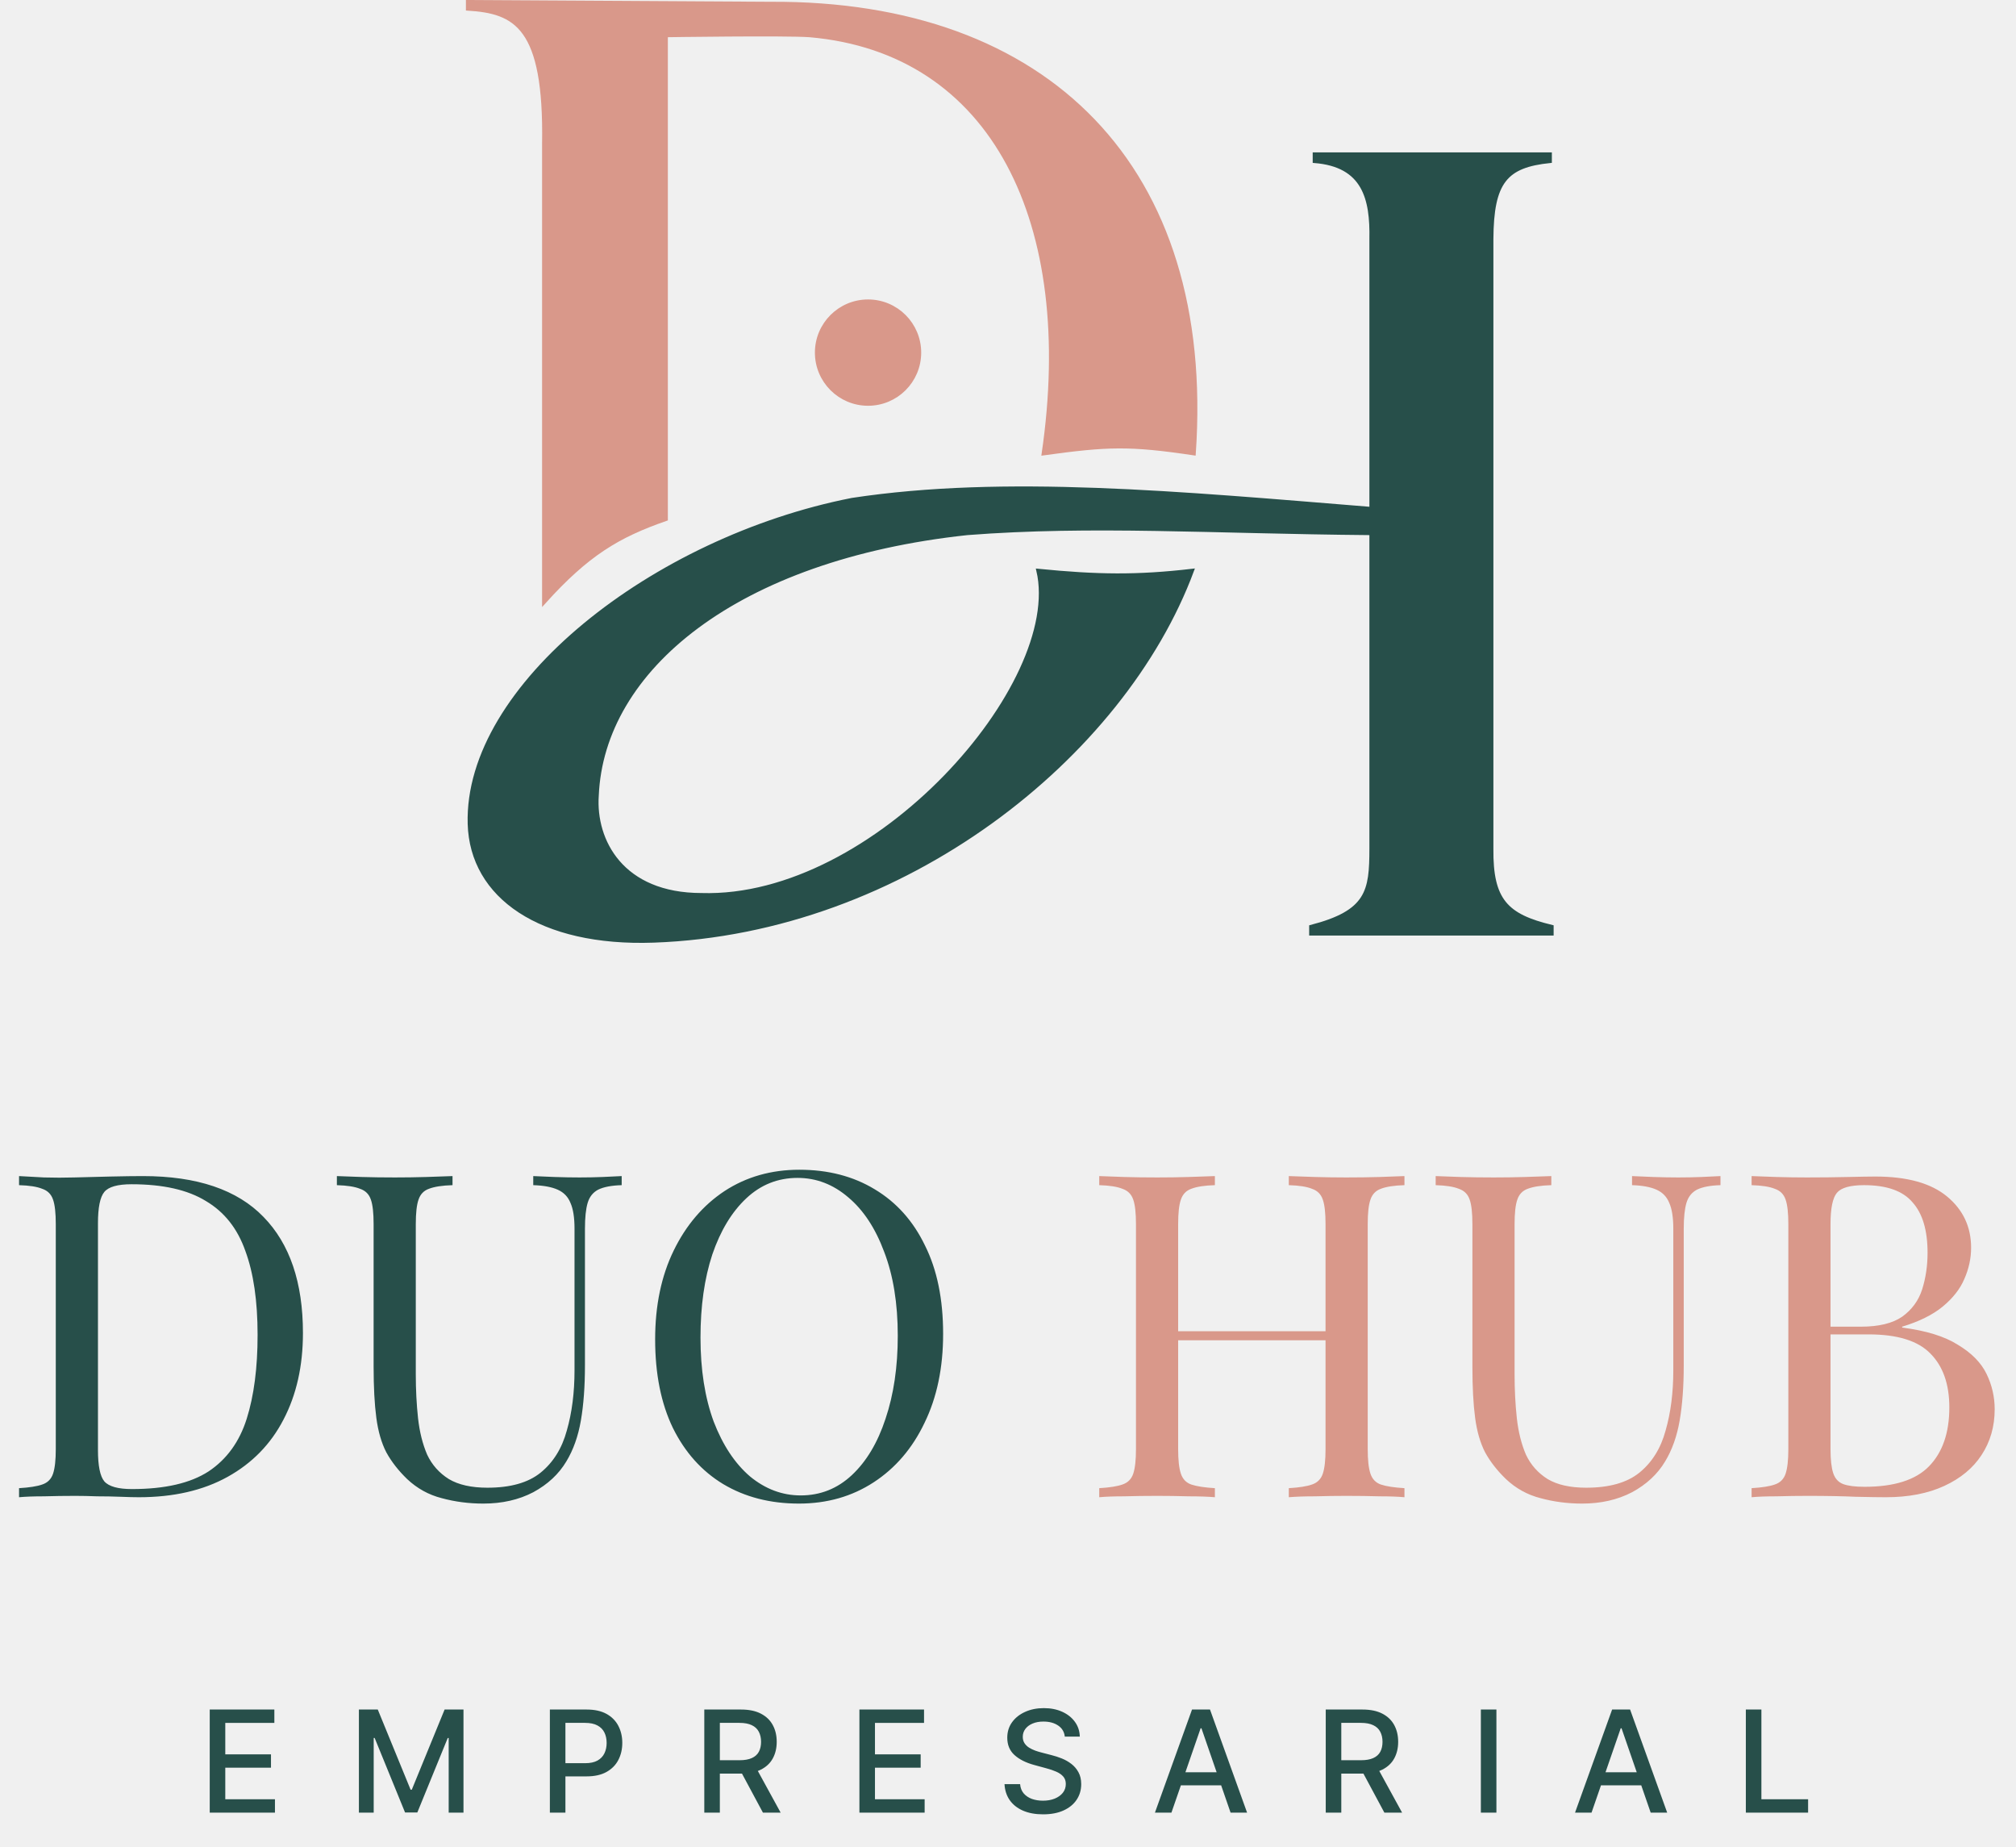
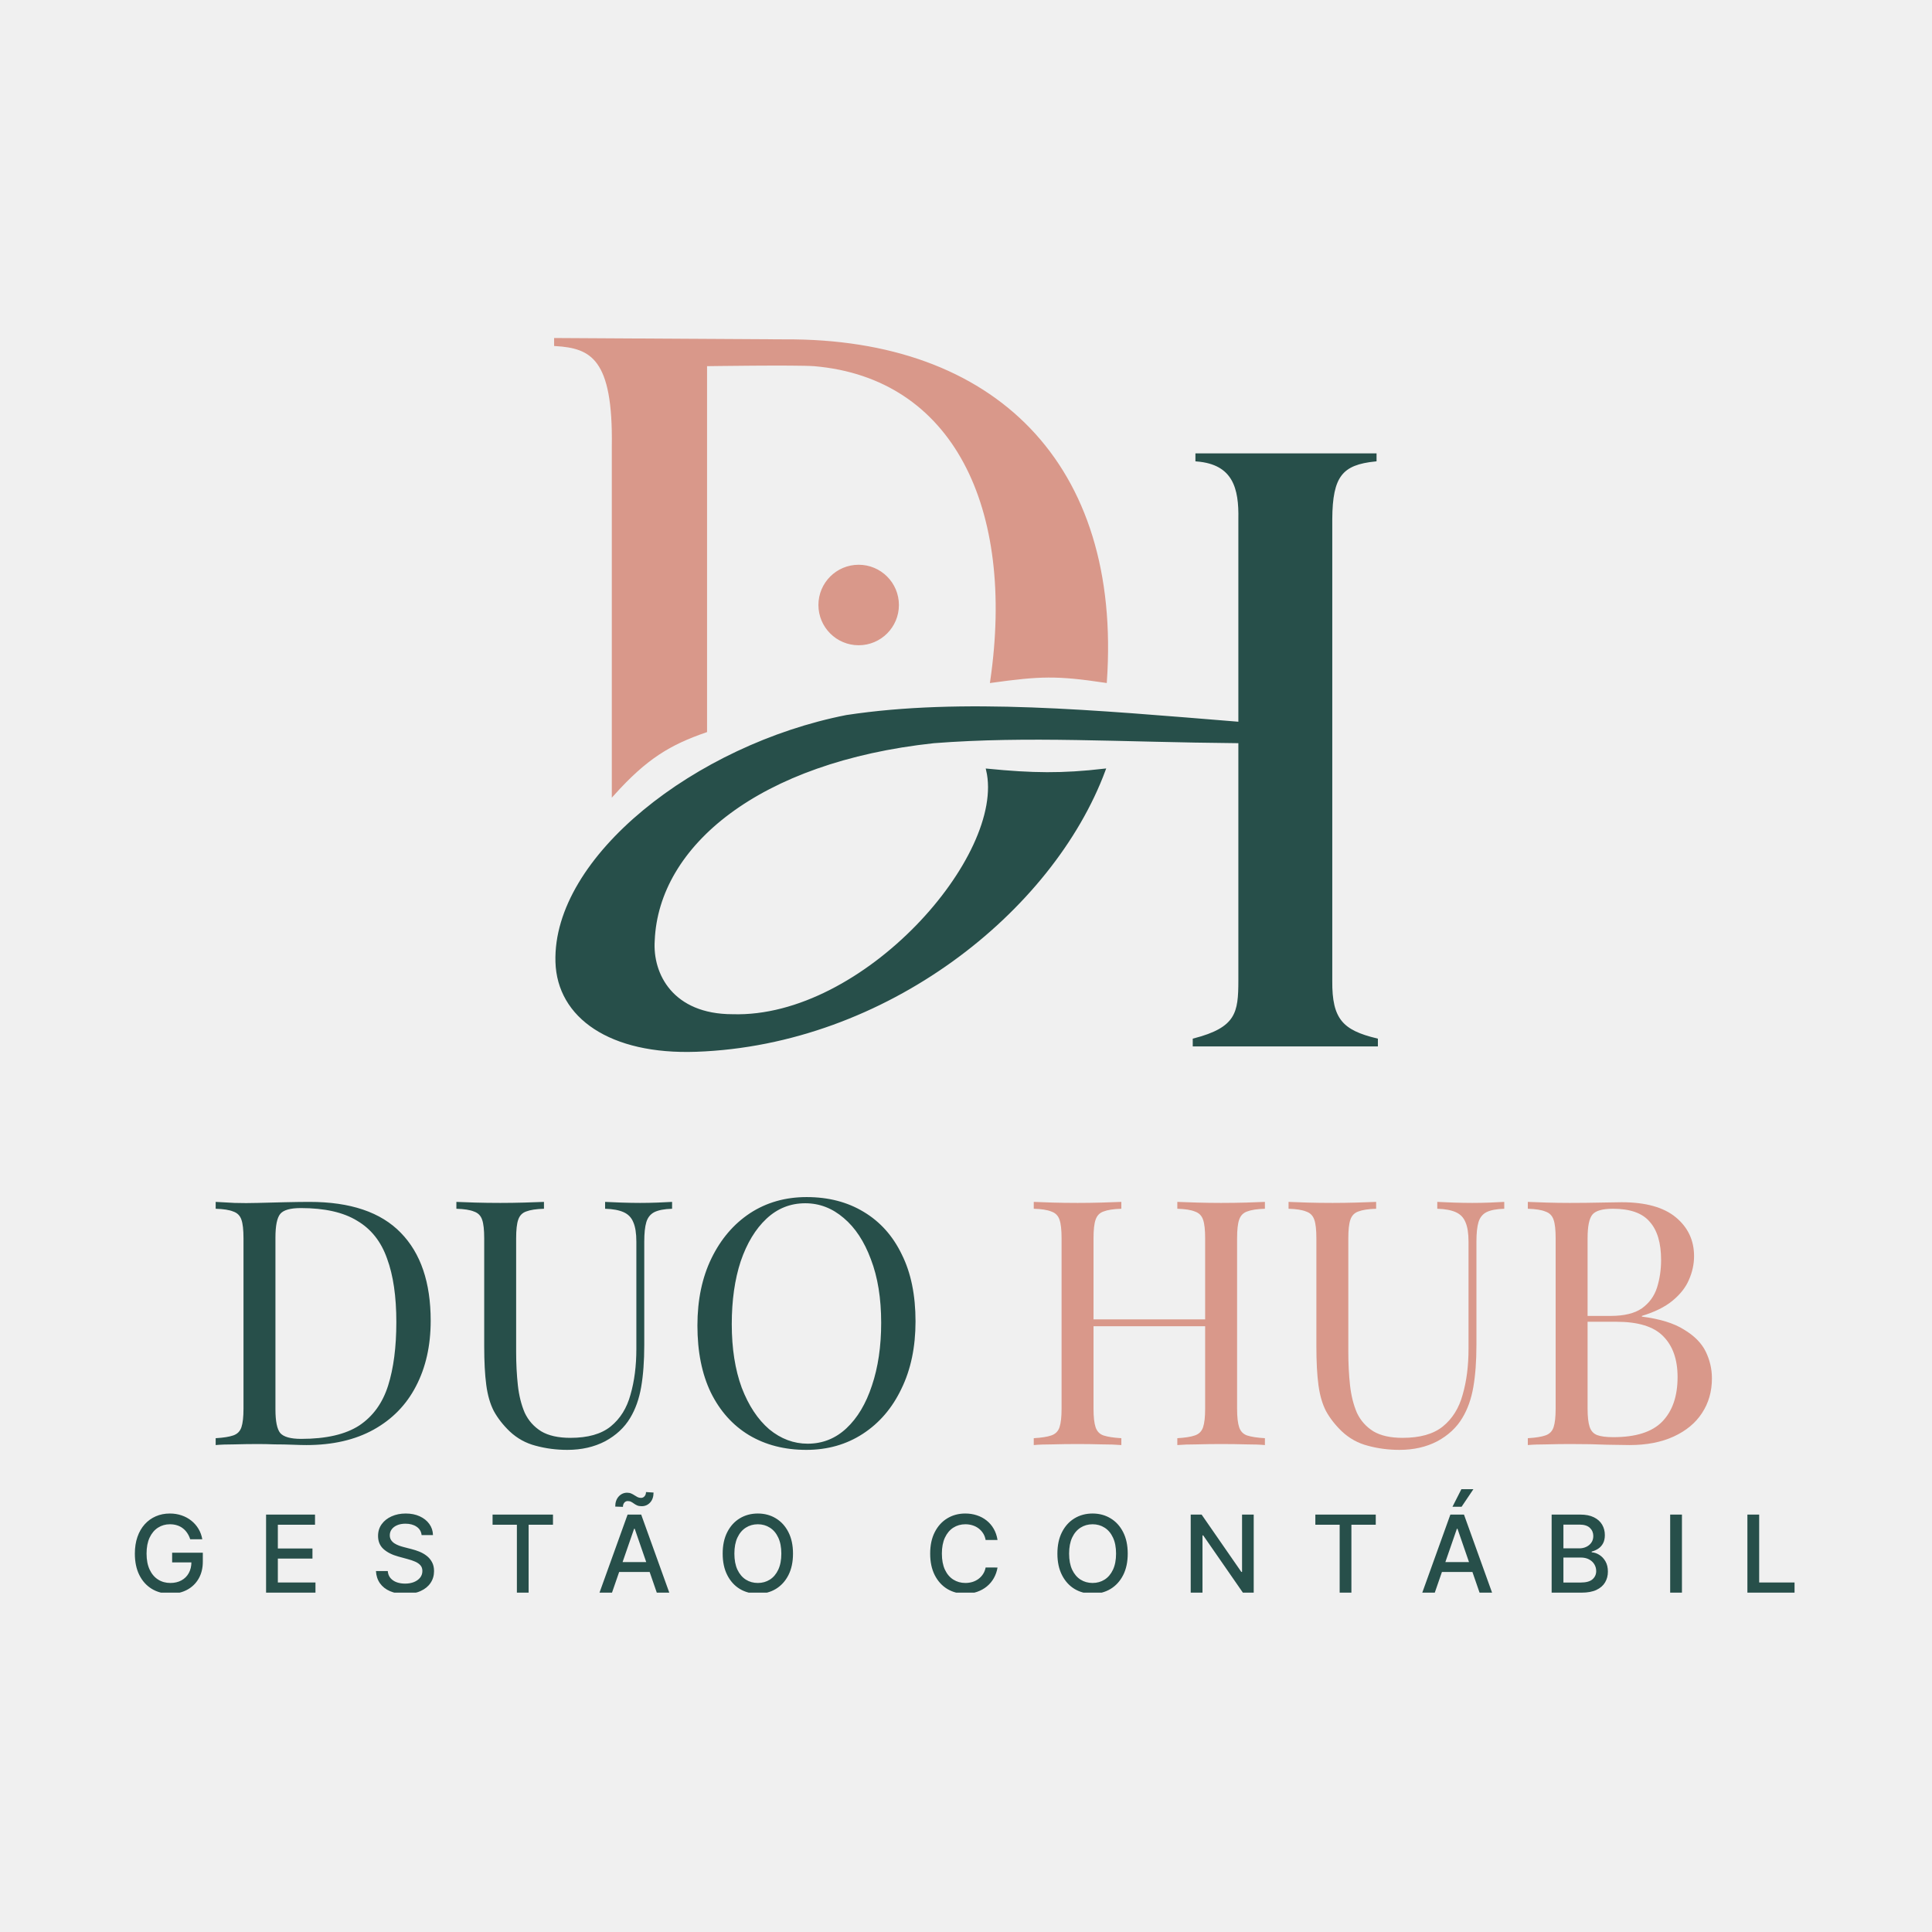
- <svg xmlns="http://www.w3.org/2000/svg" width="569" height="521" viewBox="0 0 569 521" fill="none">
-   <path d="M371 45.503V43.503H437.5V45.503C425.004 46.791 421.088 51.241 421 67.503V239.503C420.854 254.116 425.162 258.412 438 261.503V263.503H370V261.503C386.097 257.338 386.99 251.529 387 239.503V67.503C387.233 55.991 384.968 46.621 371 45.503Z" fill="#274F4A" stroke="#274F4A" />
-   <path d="M386.5 150.503V143.503C332.923 139.174 283.484 134.469 240.5 141.003C184.5 152.003 131.389 193.607 132.5 232.503C133.085 252.995 152.5 266.638 184.5 265.503C255 263.003 317 213.503 336.5 161.003C320.916 162.818 309.776 162.661 293 161.003C300.5 193.003 247 254.003 198 252.503C175.5 252.503 167.627 237.216 168.5 224.503C170 189.003 207.573 157.547 273 150.503C308.258 147.776 341.812 150.104 386.5 150.503Z" fill="#274F4A" stroke="#274F4A" />
-   <path d="M337 128.003C342.594 47.198 295.52 0.562 217.5 1.003L132 0.503V2.503C145.45 3.336 154.025 7.364 153.5 40.503V170.003C165.79 156.346 174.512 151.175 188 146.503V10.003C188 10.003 221.5 9.503 228.5 10.003C280.5 14.503 304 63.003 294.5 128.003C312.653 125.505 318.742 125.277 337 128.003Z" fill="#D9988A" stroke="#D9988A" />
-   <circle cx="245" cy="99.503" r="14.5" fill="#D9988A" stroke="#D9988A" />
-   <path d="M40.32 331.879C55.595 331.879 66.944 335.719 74.368 343.399C81.792 350.994 85.504 361.916 85.504 376.167C85.504 385.468 83.669 393.618 80 400.615C76.416 407.527 71.168 412.903 64.256 416.743C57.344 420.583 48.981 422.503 39.168 422.503C37.888 422.503 36.181 422.46 34.048 422.375C31.915 422.29 29.696 422.247 27.392 422.247C25.173 422.162 23.125 422.119 21.248 422.119C18.261 422.119 15.317 422.162 12.416 422.247C9.515 422.247 7.168 422.332 5.376 422.503V419.943C8.277 419.772 10.453 419.431 11.904 418.919C13.44 418.407 14.464 417.383 14.976 415.847C15.488 414.311 15.744 412.007 15.744 408.935V345.447C15.744 342.29 15.488 339.986 14.976 338.535C14.464 336.999 13.44 335.975 11.904 335.463C10.453 334.866 8.277 334.524 5.376 334.439V331.879C7.168 331.964 9.515 332.092 12.416 332.263C15.317 332.348 18.176 332.348 20.992 332.263C23.979 332.178 27.349 332.092 31.104 332.007C34.859 331.922 37.931 331.879 40.32 331.879ZM37.12 334.183C33.195 334.183 30.635 334.908 29.44 336.359C28.245 337.81 27.648 340.754 27.648 345.191V409.191C27.648 413.628 28.245 416.572 29.44 418.023C30.72 419.474 33.323 420.199 37.248 420.199C46.549 420.199 53.76 418.535 58.88 415.207C64 411.794 67.584 406.844 69.632 400.359C71.68 393.874 72.704 385.98 72.704 376.679C72.704 367.122 71.552 359.228 69.248 352.999C67.029 346.684 63.317 341.991 58.112 338.919C52.992 335.762 45.995 334.183 37.12 334.183ZM175.465 331.879V334.439C172.564 334.524 170.345 334.951 168.809 335.719C167.358 336.487 166.377 337.724 165.865 339.431C165.353 341.138 165.097 343.57 165.097 346.727V385.255C165.097 391.228 164.713 396.434 163.945 400.871C163.177 405.308 161.812 409.148 159.849 412.391C157.716 415.975 154.601 418.876 150.505 421.095C146.409 423.228 141.716 424.295 136.425 424.295C132.329 424.295 128.404 423.783 124.649 422.759C120.98 421.82 117.737 420.028 114.921 417.383C112.446 414.994 110.484 412.476 109.033 409.831C107.668 407.186 106.729 403.943 106.217 400.103C105.705 396.263 105.449 391.442 105.449 385.639V345.447C105.449 342.29 105.193 339.986 104.681 338.535C104.169 336.999 103.145 335.975 101.609 335.463C100.158 334.866 97.982 334.524 95.081 334.439V331.879C96.873 331.964 99.22 332.05 102.121 332.135C105.022 332.22 108.137 332.263 111.465 332.263C114.452 332.263 117.396 332.22 120.297 332.135C123.284 332.05 125.758 331.964 127.721 331.879V334.439C124.82 334.524 122.601 334.866 121.065 335.463C119.614 335.975 118.633 336.999 118.121 338.535C117.609 339.986 117.353 342.29 117.353 345.447V387.815C117.353 392.167 117.566 396.306 117.993 400.231C118.42 404.071 119.273 407.484 120.553 410.471C121.918 413.372 123.966 415.676 126.697 417.383C129.428 419.004 133.054 419.815 137.577 419.815C144.062 419.815 149.054 418.407 152.553 415.591C156.137 412.69 158.612 408.722 159.977 403.687C161.428 398.652 162.153 392.978 162.153 386.663V346.727C162.153 343.57 161.769 341.138 161.001 339.431C160.318 337.724 159.124 336.487 157.417 335.719C155.71 334.951 153.406 334.524 150.505 334.439V331.879C152.041 331.964 154.046 332.05 156.521 332.135C159.081 332.22 161.428 332.263 163.561 332.263C165.78 332.263 167.956 332.22 170.089 332.135C172.308 332.05 174.1 331.964 175.465 331.879ZM225.613 330.087C233.72 330.087 240.802 331.922 246.861 335.591C253.005 339.26 257.741 344.551 261.069 351.463C264.482 358.29 266.189 366.61 266.189 376.423C266.189 385.98 264.44 394.343 260.941 401.511C257.528 408.679 252.749 414.268 246.605 418.279C240.461 422.29 233.421 424.295 225.485 424.295C217.378 424.295 210.253 422.46 204.109 418.791C198.05 415.122 193.314 409.831 189.901 402.919C186.573 396.007 184.909 387.687 184.909 377.959C184.909 368.402 186.658 360.039 190.157 352.871C193.656 345.703 198.434 340.114 204.493 336.103C210.637 332.092 217.677 330.087 225.613 330.087ZM225.101 332.391C219.554 332.391 214.733 334.311 210.637 338.151C206.541 341.991 203.341 347.282 201.037 354.023C198.818 360.764 197.709 368.572 197.709 377.447C197.709 386.492 198.946 394.386 201.421 401.127C203.981 407.783 207.394 412.946 211.661 416.615C216.013 420.199 220.792 421.991 225.997 421.991C231.544 421.991 236.365 420.071 240.461 416.231C244.557 412.391 247.714 407.1 249.933 400.359C252.237 393.532 253.389 385.724 253.389 376.935C253.389 367.804 252.109 359.911 249.549 353.255C247.074 346.599 243.704 341.479 239.437 337.895C235.17 334.226 230.392 332.391 225.101 332.391Z" fill="#274F4A" />
-   <path d="M363.755 422.503V419.943C366.656 419.772 368.832 419.431 370.283 418.919C371.819 418.407 372.843 417.383 373.355 415.847C373.867 414.311 374.123 412.007 374.123 408.935V345.447C374.123 342.29 373.867 339.986 373.355 338.535C372.843 336.999 371.819 335.975 370.283 335.463C368.832 334.866 366.656 334.524 363.755 334.439V331.879C365.718 331.964 368.192 332.05 371.179 332.135C374.166 332.22 377.11 332.263 380.011 332.263C383.339 332.263 386.454 332.22 389.355 332.135C392.256 332.05 394.603 331.964 396.395 331.879V334.439C393.494 334.524 391.275 334.866 389.739 335.463C388.288 335.975 387.307 336.999 386.795 338.535C386.283 339.986 386.027 342.29 386.027 345.447V408.935C386.027 412.007 386.283 414.311 386.795 415.847C387.307 417.383 388.288 418.407 389.739 418.919C391.275 419.431 393.494 419.772 396.395 419.943V422.503C394.603 422.332 392.256 422.247 389.355 422.247C386.454 422.162 383.339 422.119 380.011 422.119C377.11 422.119 374.166 422.162 371.179 422.247C368.192 422.247 365.718 422.332 363.755 422.503ZM310.251 422.503V419.943C313.152 419.772 315.328 419.431 316.779 418.919C318.315 418.407 319.339 417.383 319.851 415.847C320.363 414.311 320.619 412.007 320.619 408.935V345.447C320.619 342.29 320.363 339.986 319.851 338.535C319.339 336.999 318.315 335.975 316.779 335.463C315.328 334.866 313.152 334.524 310.251 334.439V331.879C312.043 331.964 314.39 332.05 317.291 332.135C320.192 332.22 323.307 332.263 326.635 332.263C329.622 332.263 332.566 332.22 335.467 332.135C338.454 332.05 340.928 331.964 342.891 331.879V334.439C339.99 334.524 337.771 334.866 336.235 335.463C334.784 335.975 333.803 336.999 333.291 338.535C332.779 339.986 332.523 342.29 332.523 345.447V408.935C332.523 412.007 332.779 414.311 333.291 415.847C333.803 417.383 334.784 418.407 336.235 418.919C337.771 419.431 339.99 419.772 342.891 419.943V422.503C340.928 422.332 338.454 422.247 335.467 422.247C332.566 422.162 329.622 422.119 326.635 422.119C323.307 422.119 320.192 422.162 317.291 422.247C314.39 422.247 312.043 422.332 310.251 422.503ZM328.043 378.215V375.655H378.603V378.215H328.043ZM485.59 331.879V334.439C482.689 334.524 480.47 334.951 478.934 335.719C477.483 336.487 476.502 337.724 475.99 339.431C475.478 341.138 475.222 343.57 475.222 346.727V385.255C475.222 391.228 474.838 396.434 474.07 400.871C473.302 405.308 471.937 409.148 469.974 412.391C467.841 415.975 464.726 418.876 460.63 421.095C456.534 423.228 451.841 424.295 446.55 424.295C442.454 424.295 438.529 423.783 434.774 422.759C431.105 421.82 427.862 420.028 425.046 417.383C422.571 414.994 420.609 412.476 419.158 409.831C417.793 407.186 416.854 403.943 416.342 400.103C415.83 396.263 415.574 391.442 415.574 385.639V345.447C415.574 342.29 415.318 339.986 414.806 338.535C414.294 336.999 413.27 335.975 411.734 335.463C410.283 334.866 408.107 334.524 405.206 334.439V331.879C406.998 331.964 409.345 332.05 412.246 332.135C415.147 332.22 418.262 332.263 421.59 332.263C424.577 332.263 427.521 332.22 430.422 332.135C433.409 332.05 435.883 331.964 437.846 331.879V334.439C434.945 334.524 432.726 334.866 431.19 335.463C429.739 335.975 428.758 336.999 428.246 338.535C427.734 339.986 427.478 342.29 427.478 345.447V387.815C427.478 392.167 427.691 396.306 428.118 400.231C428.545 404.071 429.398 407.484 430.678 410.471C432.043 413.372 434.091 415.676 436.822 417.383C439.553 419.004 443.179 419.815 447.702 419.815C454.187 419.815 459.179 418.407 462.678 415.591C466.262 412.69 468.737 408.722 470.102 403.687C471.553 398.652 472.278 392.978 472.278 386.663V346.727C472.278 343.57 471.894 341.138 471.126 339.431C470.443 337.724 469.249 336.487 467.542 335.719C465.835 334.951 463.531 334.524 460.63 334.439V331.879C462.166 331.964 464.171 332.05 466.646 332.135C469.206 332.22 471.553 332.263 473.686 332.263C475.905 332.263 478.081 332.22 480.214 332.135C482.433 332.05 484.225 331.964 485.59 331.879ZM494.376 331.879C496.168 331.964 498.515 332.05 501.416 332.135C504.317 332.22 507.176 332.263 509.992 332.263C514.003 332.263 517.843 332.22 521.512 332.135C525.181 332.05 527.784 332.007 529.32 332.007C538.28 332.007 545.021 333.884 549.544 337.639C554.067 341.394 556.328 346.215 556.328 352.103C556.328 355.09 555.688 358.034 554.408 360.935C553.213 363.751 551.165 366.354 548.264 368.743C545.448 371.047 541.651 372.924 536.872 374.375V374.631C543.613 375.484 548.861 377.106 552.616 379.495C556.456 381.799 559.144 384.53 560.68 387.687C562.216 390.844 562.984 394.172 562.984 397.671C562.984 402.535 561.747 406.844 559.272 410.599C556.883 414.268 553.384 417.17 548.776 419.303C544.168 421.436 538.664 422.503 532.264 422.503C530.387 422.503 527.571 422.46 523.816 422.375C520.061 422.204 515.539 422.119 510.248 422.119C507.261 422.119 504.317 422.162 501.416 422.247C498.515 422.247 496.168 422.332 494.376 422.503V419.943C497.277 419.772 499.453 419.431 500.904 418.919C502.44 418.407 503.464 417.383 503.976 415.847C504.488 414.311 504.744 412.007 504.744 408.935V345.447C504.744 342.29 504.488 339.986 503.976 338.535C503.464 336.999 502.44 335.975 500.904 335.463C499.453 334.866 497.277 334.524 494.376 334.439V331.879ZM526.12 334.439C522.195 334.439 519.635 335.164 518.44 336.615C517.245 338.066 516.648 341.01 516.648 345.447V408.935C516.648 411.922 516.904 414.183 517.416 415.719C517.928 417.255 518.867 418.279 520.232 418.791C521.597 419.303 523.603 419.559 526.248 419.559C534.611 419.559 540.669 417.639 544.424 413.799C548.264 409.874 550.184 404.327 550.184 397.159C550.184 390.588 548.392 385.511 544.808 381.927C541.309 378.343 535.507 376.551 527.4 376.551H514.216C514.216 376.551 514.216 376.21 514.216 375.527C514.216 374.759 514.216 374.375 514.216 374.375H525.224C530.259 374.375 534.141 373.436 536.872 371.559C539.603 369.596 541.48 367.036 542.504 363.879C543.528 360.636 544.04 357.18 544.04 353.511C544.04 347.196 542.632 342.46 539.816 339.303C537.085 336.06 532.52 334.439 526.12 334.439Z" fill="#D9988A" />
-   <path d="M59.196 511.503V482.412H77.435V486.19H63.585V495.054H76.483V498.818H63.585V507.725H77.605V511.503H59.196ZM101.298 482.412H106.624L115.886 505.026H116.227L125.488 482.412H130.815V511.503H126.638V490.452H126.369L117.789 511.46H114.323L105.744 490.438H105.474V511.503H101.298V482.412ZM155.196 511.503V482.412H165.565C167.829 482.412 169.704 482.824 171.19 483.648C172.677 484.472 173.79 485.599 174.528 487.029C175.267 488.449 175.636 490.049 175.636 491.83C175.636 493.619 175.262 495.229 174.514 496.659C173.776 498.08 172.658 499.207 171.162 500.04C169.675 500.864 167.805 501.276 165.551 501.276H158.42V497.554H165.153C166.583 497.554 167.743 497.308 168.634 496.815C169.524 496.314 170.177 495.632 170.594 494.77C171.01 493.908 171.219 492.928 171.219 491.83C171.219 490.731 171.01 489.756 170.594 488.904C170.177 488.051 169.519 487.384 168.619 486.901C167.729 486.418 166.555 486.176 165.097 486.176H159.585V511.503H155.196ZM198.782 511.503V482.412H209.151C211.405 482.412 213.275 482.8 214.762 483.577C216.258 484.353 217.376 485.428 218.114 486.801C218.853 488.165 219.222 489.742 219.222 491.531C219.222 493.312 218.848 494.879 218.1 496.233C217.362 497.578 216.244 498.624 214.748 499.372C213.261 500.12 211.391 500.494 209.137 500.494H201.282V496.716H208.739C210.16 496.716 211.315 496.512 212.205 496.105C213.105 495.698 213.763 495.106 214.18 494.33C214.596 493.553 214.805 492.62 214.805 491.531C214.805 490.433 214.592 489.481 214.165 488.676C213.749 487.871 213.091 487.256 212.191 486.83C211.301 486.394 210.131 486.176 208.683 486.176H203.171V511.503H198.782ZM213.143 498.378L220.33 511.503H215.33L208.285 498.378H213.143ZM242.563 511.503V482.412H260.802V486.19H246.952V495.054H259.85V498.818H246.952V507.725H260.972V511.503H242.563ZM300.531 490.054C300.38 488.709 299.755 487.668 298.656 486.929C297.558 486.181 296.175 485.807 294.509 485.807C293.315 485.807 292.283 485.996 291.412 486.375C290.541 486.744 289.864 487.256 289.381 487.909C288.907 488.553 288.67 489.287 288.67 490.111C288.67 490.802 288.831 491.399 289.153 491.901C289.485 492.403 289.916 492.824 290.446 493.165C290.986 493.496 291.563 493.776 292.179 494.003C292.795 494.221 293.386 494.401 293.955 494.543L296.795 495.281C297.723 495.509 298.675 495.816 299.651 496.205C300.626 496.593 301.53 497.104 302.364 497.739C303.197 498.373 303.869 499.159 304.381 500.097C304.902 501.034 305.162 502.156 305.162 503.463C305.162 505.111 304.736 506.574 303.884 507.852C303.041 509.131 301.814 510.139 300.205 510.878C298.604 511.617 296.668 511.986 294.395 511.986C292.217 511.986 290.332 511.64 288.741 510.949C287.151 510.258 285.905 509.278 285.006 508.009C284.106 506.73 283.609 505.215 283.514 503.463H287.918C288.003 504.514 288.344 505.39 288.94 506.091C289.546 506.782 290.318 507.298 291.256 507.639C292.203 507.971 293.24 508.136 294.366 508.136C295.607 508.136 296.71 507.942 297.676 507.554C298.652 507.156 299.419 506.607 299.977 505.906C300.536 505.196 300.815 504.368 300.815 503.421C300.815 502.559 300.569 501.853 300.077 501.304C299.594 500.755 298.936 500.3 298.102 499.94C297.278 499.581 296.346 499.263 295.304 498.989L291.866 498.051C289.537 497.417 287.69 496.484 286.327 495.253C284.973 494.022 284.295 492.393 284.295 490.367C284.295 488.69 284.75 487.227 285.659 485.977C286.568 484.727 287.799 483.757 289.352 483.065C290.905 482.365 292.657 482.014 294.608 482.014C296.578 482.014 298.315 482.36 299.821 483.051C301.336 483.743 302.529 484.694 303.401 485.906C304.272 487.109 304.726 488.492 304.764 490.054H300.531ZM330.63 511.503H325.971L336.44 482.412H341.511L351.979 511.503H347.32L339.096 487.696H338.869L330.63 511.503ZM331.411 500.111H346.525V503.804H331.411V500.111ZM374.18 511.503V482.412H384.55C386.804 482.412 388.674 482.8 390.161 483.577C391.657 484.353 392.774 485.428 393.513 486.801C394.251 488.165 394.621 489.742 394.621 491.531C394.621 493.312 394.247 494.879 393.499 496.233C392.76 497.578 391.643 498.624 390.146 499.372C388.66 500.12 386.789 500.494 384.536 500.494H376.68V496.716H384.138C385.558 496.716 386.714 496.512 387.604 496.105C388.503 495.698 389.161 495.106 389.578 494.33C389.995 493.553 390.203 492.62 390.203 491.531C390.203 490.433 389.99 489.481 389.564 488.676C389.147 487.871 388.489 487.256 387.589 486.83C386.699 486.394 385.53 486.176 384.081 486.176H378.57V511.503H374.18ZM388.541 498.378L395.729 511.503H390.729L383.683 498.378H388.541ZM422.351 482.412V511.503H417.962V482.412H422.351ZM449.2 511.503H444.541L455.01 482.412H460.081L470.55 511.503H465.891L457.666 487.696H457.439L449.2 511.503ZM449.982 500.111H465.095V503.804H449.982V500.111ZM492.751 511.503V482.412H497.14V507.725H510.322V511.503H492.751Z" fill="#274F4A" />
+ <svg xmlns="http://www.w3.org/2000/svg" width="720" height="720" viewBox="0 0 720 720" fill="none">
+   <path d="M446 171.467V169.467H512.5V171.467C500.004 172.755 496.088 177.205 496 193.467V365.467C495.854 380.08 500.162 384.376 513 387.467V389.467H445V387.467C461.097 383.302 461.99 377.493 462 365.467V193.467C462.233 181.956 459.968 172.585 446 171.467Z" fill="#274F4A" stroke="#274F4A" />
+   <path d="M461.5 276.467V269.467C407.923 265.138 358.485 260.433 315.5 266.967C259.5 277.967 206.389 319.571 207.5 358.467C208.086 378.959 227.5 392.602 259.5 391.467C330 388.967 392 339.467 411.5 286.967C395.916 288.782 384.776 288.625 368 286.967C375.5 318.967 322 379.967 273 378.467C250.5 378.467 242.627 363.18 243.5 350.467C245 314.967 282.573 283.511 348 276.467C383.259 273.74 416.813 276.068 461.5 276.467Z" fill="#274F4A" stroke="#274F4A" />
+   <path d="M412 253.967C417.594 173.162 370.52 126.526 292.5 126.967L207 126.467V128.467C220.45 129.3 229.025 133.328 228.5 166.467V295.967C240.79 282.31 249.512 277.139 263 272.467V135.967C263 135.967 296.5 135.467 303.5 135.967C355.5 140.467 379 188.967 369.5 253.967C387.653 251.469 393.742 251.241 412 253.967Z" fill="#D9988A" stroke="#D9988A" />
+   <circle cx="320" cy="225.467" r="14.5" fill="#D9988A" stroke="#D9988A" />
+   <g clip-path="url(#clip0_31_52)">
+     <path d="M70.883 573.632C70.609 572.771 70.24 571.999 69.776 571.317C69.321 570.626 68.776 570.039 68.142 569.556C67.508 569.063 66.783 568.689 65.969 568.434C65.164 568.178 64.278 568.05 63.312 568.05C61.674 568.05 60.197 568.471 58.881 569.314C57.564 570.157 56.523 571.393 55.756 573.022C54.998 574.641 54.619 576.625 54.619 578.973C54.619 581.331 55.003 583.325 55.77 584.953C56.537 586.582 57.588 587.818 58.923 588.661C60.258 589.504 61.778 589.925 63.483 589.925C65.064 589.925 66.442 589.603 67.617 588.959C68.8 588.315 69.714 587.406 70.358 586.232C71.011 585.048 71.338 583.656 71.338 582.056L72.474 582.269H64.151V578.647H75.585V581.956C75.585 584.399 75.064 586.521 74.023 588.32C72.99 590.11 71.561 591.492 69.733 592.468C67.915 593.443 65.831 593.931 63.483 593.931C60.85 593.931 58.54 593.325 56.551 592.113C54.572 590.9 53.028 589.182 51.92 586.956C50.812 584.721 50.258 582.07 50.258 579.002C50.258 576.682 50.581 574.598 51.224 572.752C51.868 570.905 52.773 569.338 53.938 568.05C55.112 566.753 56.49 565.763 58.071 565.081C59.662 564.39 61.4 564.044 63.284 564.044C64.856 564.044 66.319 564.276 67.673 564.74C69.037 565.204 70.249 565.863 71.31 566.715C72.38 567.567 73.265 568.58 73.966 569.755C74.667 570.919 75.14 572.212 75.386 573.632H70.883ZM99.157 593.533V564.442H117.396V568.22H103.546V577.084H116.444V580.848H103.546V589.755H117.566V593.533H99.157ZM157.125 572.084C156.973 570.739 156.348 569.698 155.25 568.959C154.152 568.211 152.769 567.837 151.102 567.837C149.909 567.837 148.877 568.026 148.006 568.405C147.134 568.774 146.457 569.286 145.974 569.939C145.501 570.583 145.264 571.317 145.264 572.141C145.264 572.832 145.425 573.429 145.747 573.931C146.079 574.433 146.509 574.854 147.04 575.195C147.58 575.526 148.157 575.806 148.773 576.033C149.388 576.251 149.98 576.431 150.548 576.573L153.389 577.311C154.317 577.539 155.269 577.846 156.244 578.235C157.22 578.623 158.124 579.134 158.957 579.769C159.791 580.403 160.463 581.189 160.974 582.127C161.495 583.064 161.756 584.186 161.756 585.493C161.756 587.141 161.33 588.604 160.477 589.882C159.634 591.161 158.408 592.169 156.798 592.908C155.198 593.647 153.261 594.016 150.989 594.016C148.811 594.016 146.926 593.67 145.335 592.979C143.744 592.288 142.499 591.308 141.599 590.039C140.7 588.76 140.203 587.245 140.108 585.493H144.511C144.597 586.544 144.938 587.42 145.534 588.121C146.14 588.812 146.912 589.328 147.849 589.669C148.796 590.001 149.833 590.166 150.96 590.166C152.201 590.166 153.304 589.972 154.27 589.584C155.245 589.186 156.012 588.637 156.571 587.936C157.13 587.226 157.409 586.398 157.409 585.451C157.409 584.589 157.163 583.883 156.67 583.334C156.188 582.785 155.529 582.33 154.696 581.97C153.872 581.611 152.939 581.293 151.898 581.019L148.46 580.081C146.131 579.447 144.284 578.514 142.92 577.283C141.566 576.052 140.889 574.423 140.889 572.397C140.889 570.72 141.344 569.257 142.253 568.007C143.162 566.757 144.393 565.787 145.946 565.095C147.499 564.395 149.251 564.044 151.202 564.044C153.171 564.044 154.909 564.39 156.415 565.081C157.93 565.773 159.123 566.724 159.994 567.936C160.866 569.139 161.32 570.522 161.358 572.084H157.125ZM183.566 568.22V564.442H206.08V568.22H197.004V593.533H192.629V568.22H183.566ZM228.075 593.533H223.416L233.885 564.442H238.956L249.425 593.533H244.766L236.541 569.726H236.314L228.075 593.533ZM228.857 582.141H243.97V585.834H228.857V582.141ZM232.152 561.559L229.283 561.459C229.283 559.897 229.709 558.647 230.561 557.709C231.413 556.772 232.46 556.298 233.7 556.289C234.287 556.289 234.799 556.388 235.234 556.587C235.67 556.776 236.077 556.999 236.456 557.255C236.835 557.51 237.218 557.738 237.607 557.936C237.995 558.126 238.426 558.22 238.899 558.22C239.439 558.211 239.879 558.003 240.22 557.595C240.571 557.179 240.746 556.663 240.746 556.047L243.558 556.232C243.549 557.813 243.118 559.059 242.266 559.968C241.423 560.867 240.381 561.317 239.141 561.317C238.468 561.317 237.91 561.222 237.464 561.033C237.019 560.834 236.626 560.612 236.286 560.365C235.945 560.11 235.594 559.887 235.234 559.698C234.875 559.499 234.444 559.399 233.942 559.399C233.421 559.399 232.99 559.603 232.649 560.01C232.318 560.417 232.152 560.934 232.152 561.559ZM295.528 578.988C295.528 582.094 294.96 584.764 293.824 586.999C292.688 589.224 291.13 590.938 289.151 592.141C287.181 593.334 284.941 593.931 282.432 593.931C279.913 593.931 277.664 593.334 275.685 592.141C273.715 590.938 272.162 589.22 271.026 586.985C269.889 584.75 269.321 582.084 269.321 578.988C269.321 575.881 269.889 573.216 271.026 570.99C272.162 568.755 273.715 567.041 275.685 565.848C277.664 564.646 279.913 564.044 282.432 564.044C284.941 564.044 287.181 564.646 289.151 565.848C291.13 567.041 292.688 568.755 293.824 570.99C294.96 573.216 295.528 575.881 295.528 578.988ZM291.182 578.988C291.182 576.62 290.798 574.627 290.031 573.007C289.274 571.379 288.232 570.148 286.906 569.314C285.59 568.471 284.098 568.05 282.432 568.05C280.756 568.05 279.259 568.471 277.943 569.314C276.627 570.148 275.585 571.379 274.818 573.007C274.061 574.627 273.682 576.62 273.682 578.988C273.682 581.355 274.061 583.353 274.818 584.982C275.585 586.601 276.627 587.832 277.943 588.675C279.259 589.508 280.756 589.925 282.432 589.925C284.098 589.925 285.59 589.508 286.906 588.675C288.232 587.832 289.274 586.601 290.031 584.982C290.798 583.353 291.182 581.355 291.182 578.988ZM371.749 573.902H367.317C367.146 572.955 366.829 572.122 366.365 571.402C365.901 570.683 365.333 570.072 364.661 569.57C363.988 569.068 363.235 568.689 362.402 568.434C361.578 568.178 360.702 568.05 359.774 568.05C358.098 568.05 356.597 568.471 355.271 569.314C353.955 570.157 352.913 571.393 352.146 573.022C351.389 574.65 351.01 576.639 351.01 578.988C351.01 581.355 351.389 583.353 352.146 584.982C352.913 586.611 353.96 587.842 355.286 588.675C356.611 589.508 358.103 589.925 359.76 589.925C360.679 589.925 361.55 589.802 362.374 589.556C363.207 589.3 363.96 588.926 364.632 588.434C365.304 587.941 365.873 587.34 366.337 586.63C366.81 585.91 367.137 585.086 367.317 584.158L371.749 584.172C371.512 585.602 371.053 586.918 370.371 588.121C369.698 589.314 368.832 590.346 367.771 591.218C366.72 592.079 365.518 592.747 364.163 593.22C362.809 593.694 361.332 593.931 359.732 593.931C357.213 593.931 354.968 593.334 352.999 592.141C351.029 590.938 349.476 589.22 348.339 586.985C347.213 584.75 346.649 582.084 346.649 578.988C346.649 575.881 347.217 573.216 348.354 570.99C349.49 568.755 351.043 567.041 353.013 565.848C354.982 564.646 357.222 564.044 359.732 564.044C361.275 564.044 362.714 564.267 364.05 564.712C365.394 565.148 366.602 565.791 367.672 566.644C368.742 567.487 369.627 568.519 370.328 569.74C371.029 570.952 371.502 572.34 371.749 573.902ZM420.271 578.988C420.271 582.094 419.702 584.764 418.566 586.999C417.43 589.224 415.872 590.938 413.893 592.141C411.923 593.334 409.683 593.931 407.174 593.931C404.655 593.931 402.406 593.334 400.427 592.141C398.457 590.938 396.904 589.22 395.768 586.985C394.631 584.75 394.063 582.084 394.063 578.988C394.063 575.881 394.631 573.216 395.768 570.99C396.904 568.755 398.457 567.041 400.427 565.848C402.406 564.646 404.655 564.044 407.174 564.044C409.683 564.044 411.923 564.646 413.893 565.848C415.872 567.041 417.43 568.755 418.566 570.99C419.702 573.216 420.271 575.881 420.271 578.988ZM415.924 578.988C415.924 576.62 415.54 574.627 414.773 573.007C414.016 571.379 412.974 570.148 411.648 569.314C410.332 568.471 408.841 568.05 407.174 568.05C405.498 568.05 404.002 568.471 402.685 569.314C401.369 570.148 400.327 571.379 399.56 573.007C398.803 574.627 398.424 576.62 398.424 578.988C398.424 581.355 398.803 583.353 399.56 584.982C400.327 586.601 401.369 587.832 402.685 588.675C404.002 589.508 405.498 589.925 407.174 589.925C408.841 589.925 410.332 589.508 411.648 588.675C412.974 587.832 414.016 586.601 414.773 584.982C415.54 583.353 415.924 581.355 415.924 578.988ZM467.223 564.442V593.533H463.189L448.402 572.198H448.132V593.533H443.743V564.442H447.805L462.607 585.806H462.876V564.442H467.223ZM490.191 568.22V564.442H512.705V568.22H503.629V593.533H499.254V568.22H490.191ZM534.7 593.533H530.041L540.51 564.442H545.581L556.05 593.533H551.391L543.166 569.726H542.939L534.7 593.533ZM535.482 582.141H550.595V585.834H535.482V582.141ZM541.291 561.53L544.615 554.982H549.089L544.686 561.53H541.291ZM578.251 593.533V564.442H588.904C590.969 564.442 592.678 564.783 594.032 565.465C595.386 566.137 596.399 567.051 597.072 568.206C597.744 569.352 598.08 570.645 598.08 572.084C598.08 573.296 597.858 574.319 597.413 575.152C596.968 575.976 596.371 576.639 595.623 577.141C594.884 577.633 594.07 577.993 593.18 578.22V578.505C594.146 578.552 595.088 578.864 596.006 579.442C596.934 580.01 597.701 580.82 598.308 581.871C598.914 582.922 599.217 584.201 599.217 585.706C599.217 587.193 598.866 588.528 598.165 589.712C597.474 590.886 596.404 591.819 594.955 592.51C593.506 593.192 591.655 593.533 589.401 593.533H578.251ZM582.64 589.769H588.975C591.077 589.769 592.583 589.362 593.492 588.547C594.401 587.733 594.856 586.715 594.856 585.493C594.856 584.575 594.624 583.732 594.16 582.965C593.696 582.198 593.033 581.587 592.171 581.132C591.319 580.678 590.306 580.451 589.131 580.451H582.64V589.769ZM582.64 577.027H588.521C589.505 577.027 590.391 576.838 591.177 576.459C591.972 576.08 592.602 575.55 593.066 574.868C593.54 574.177 593.776 573.363 593.776 572.425C593.776 571.222 593.355 570.214 592.512 569.399C591.669 568.585 590.377 568.178 588.634 568.178H582.64V577.027ZM626.812 564.442V593.533H622.423V564.442H626.812ZM651.204 593.533V564.442H655.593V589.755H668.775V593.533H651.204Z" fill="#274F4A" />
+     <path d="M115.32 447.909C130.595 447.909 141.944 451.749 149.368 459.429C156.792 467.024 160.504 477.946 160.504 492.197C160.504 501.498 158.669 509.648 155 516.645C151.416 523.557 146.168 528.933 139.256 532.773C132.344 536.613 123.981 538.533 114.168 538.533C112.888 538.533 111.181 538.49 109.048 538.405C106.915 538.32 104.696 538.277 102.392 538.277C100.173 538.192 98.125 538.149 96.248 538.149C93.261 538.149 90.317 538.192 87.416 538.277C84.515 538.277 82.168 538.362 80.376 538.533V535.973C83.277 535.802 85.453 535.461 86.904 534.949C88.44 534.437 89.464 533.413 89.976 531.877C90.488 530.341 90.744 528.037 90.744 524.965V461.477C90.744 458.32 90.488 456.016 89.976 454.565C89.464 453.029 88.44 452.005 86.904 451.493C85.453 450.896 83.277 450.554 80.376 450.469V447.909C82.168 447.994 84.515 448.122 87.416 448.293C90.317 448.378 93.176 448.378 95.992 448.293C98.979 448.208 102.349 448.122 106.104 448.037C109.859 447.952 112.931 447.909 115.32 447.909ZM112.12 450.213C108.195 450.213 105.635 450.938 104.44 452.389C103.245 453.84 102.648 456.784 102.648 461.221V525.221C102.648 529.658 103.245 532.602 104.44 534.053C105.72 535.504 108.323 536.229 112.248 536.229C121.549 536.229 128.76 534.565 133.88 531.237C139 527.824 142.584 522.874 144.632 516.389C146.68 509.904 147.704 502.01 147.704 492.709C147.704 483.152 146.552 475.258 144.248 469.029C142.029 462.714 138.317 458.021 133.112 454.949C127.992 451.792 120.995 450.213 112.12 450.213ZM250.465 447.909V450.469C247.564 450.554 245.345 450.981 243.809 451.749C242.358 452.517 241.377 453.754 240.865 455.461C240.353 457.168 240.097 459.6 240.097 462.757V501.285C240.097 507.258 239.713 512.464 238.945 516.901C238.177 521.338 236.812 525.178 234.849 528.421C232.716 532.005 229.601 534.906 225.505 537.125C221.409 539.258 216.716 540.325 211.425 540.325C207.329 540.325 203.404 539.813 199.649 538.789C195.98 537.85 192.737 536.058 189.921 533.413C187.446 531.024 185.484 528.506 184.033 525.861C182.668 523.216 181.729 519.973 181.217 516.133C180.705 512.293 180.449 507.472 180.449 501.669V461.477C180.449 458.32 180.193 456.016 179.681 454.565C179.169 453.029 178.145 452.005 176.609 451.493C175.158 450.896 172.982 450.554 170.081 450.469V447.909C171.873 447.994 174.22 448.08 177.121 448.165C180.022 448.25 183.137 448.293 186.465 448.293C189.452 448.293 192.396 448.25 195.297 448.165C198.284 448.08 200.758 447.994 202.721 447.909V450.469C199.82 450.554 197.601 450.896 196.065 451.493C194.614 452.005 193.633 453.029 193.121 454.565C192.609 456.016 192.353 458.32 192.353 461.477V503.845C192.353 508.197 192.566 512.336 192.993 516.261C193.42 520.101 194.273 523.514 195.553 526.501C196.918 529.402 198.966 531.706 201.697 533.413C204.428 535.034 208.054 535.845 212.577 535.845C219.062 535.845 224.054 534.437 227.553 531.621C231.137 528.72 233.612 524.752 234.977 519.717C236.428 514.682 237.153 509.008 237.153 502.693V462.757C237.153 459.6 236.769 457.168 236.001 455.461C235.318 453.754 234.124 452.517 232.417 451.749C230.71 450.981 228.406 450.554 225.505 450.469V447.909C227.041 447.994 229.046 448.08 231.521 448.165C234.081 448.25 236.428 448.293 238.561 448.293C240.78 448.293 242.956 448.25 245.089 448.165C247.308 448.08 249.1 447.994 250.465 447.909ZM300.613 446.117C308.72 446.117 315.802 447.952 321.861 451.621C328.005 455.29 332.741 460.581 336.069 467.493C339.482 474.32 341.189 482.64 341.189 492.453C341.189 502.01 339.44 510.373 335.941 517.541C332.528 524.709 327.749 530.298 321.605 534.309C315.461 538.32 308.421 540.325 300.485 540.325C292.378 540.325 285.253 538.49 279.109 534.821C273.05 531.152 268.314 525.861 264.901 518.949C261.573 512.037 259.909 503.717 259.909 493.989C259.909 484.432 261.658 476.069 265.157 468.901C268.656 461.733 273.434 456.144 279.493 452.133C285.637 448.122 292.677 446.117 300.613 446.117ZM300.101 448.421C294.554 448.421 289.733 450.341 285.637 454.181C281.541 458.021 278.341 463.312 276.037 470.053C273.818 476.794 272.709 484.602 272.709 493.477C272.709 502.522 273.946 510.416 276.421 517.157C278.981 523.813 282.394 528.976 286.661 532.645C291.013 536.229 295.792 538.021 300.997 538.021C306.544 538.021 311.365 536.101 315.461 532.261C319.557 528.421 322.714 523.13 324.933 516.389C327.237 509.562 328.389 501.754 328.389 492.965C328.389 483.834 327.109 475.941 324.549 469.285C322.074 462.629 318.704 457.509 314.437 453.925C310.17 450.256 305.392 448.421 300.101 448.421Z" fill="#274F4A" />
+     <path d="M438.755 538.533V535.973C441.656 535.802 443.832 535.461 445.283 534.949C446.819 534.437 447.843 533.413 448.355 531.877C448.867 530.341 449.123 528.037 449.123 524.965V461.477C449.123 458.32 448.867 456.016 448.355 454.565C447.843 453.029 446.819 452.005 445.283 451.493C443.832 450.896 441.656 450.554 438.755 450.469V447.909C440.718 447.994 443.192 448.08 446.179 448.165C449.166 448.25 452.11 448.293 455.011 448.293C458.339 448.293 461.454 448.25 464.355 448.165C467.256 448.08 469.603 447.994 471.395 447.909V450.469C468.494 450.554 466.275 450.896 464.739 451.493C463.288 452.005 462.307 453.029 461.795 454.565C461.283 456.016 461.027 458.32 461.027 461.477V524.965C461.027 528.037 461.283 530.341 461.795 531.877C462.307 533.413 463.288 534.437 464.739 534.949C466.275 535.461 468.494 535.802 471.395 535.973V538.533C469.603 538.362 467.256 538.277 464.355 538.277C461.454 538.192 458.339 538.149 455.011 538.149C452.11 538.149 449.166 538.192 446.179 538.277C443.192 538.277 440.718 538.362 438.755 538.533ZM385.251 538.533V535.973C388.152 535.802 390.328 535.461 391.779 534.949C393.315 534.437 394.339 533.413 394.851 531.877C395.363 530.341 395.619 528.037 395.619 524.965V461.477C395.619 458.32 395.363 456.016 394.851 454.565C394.339 453.029 393.315 452.005 391.779 451.493C390.328 450.896 388.152 450.554 385.251 450.469V447.909C387.043 447.994 389.39 448.08 392.291 448.165C395.192 448.25 398.307 448.293 401.635 448.293C404.622 448.293 407.566 448.25 410.467 448.165C413.454 448.08 415.928 447.994 417.891 447.909V450.469C414.99 450.554 412.771 450.896 411.235 451.493C409.784 452.005 408.803 453.029 408.291 454.565C407.779 456.016 407.523 458.32 407.523 461.477V524.965C407.523 528.037 407.779 530.341 408.291 531.877C408.803 533.413 409.784 534.437 411.235 534.949C412.771 535.461 414.99 535.802 417.891 535.973V538.533C415.928 538.362 413.454 538.277 410.467 538.277C407.566 538.192 404.622 538.149 401.635 538.149C398.307 538.149 395.192 538.192 392.291 538.277C389.39 538.277 387.043 538.362 385.251 538.533ZM403.043 494.245V491.685H453.603V494.245H403.043ZM560.59 447.909V450.469C557.689 450.554 555.47 450.981 553.934 451.749C552.483 452.517 551.502 453.754 550.99 455.461C550.478 457.168 550.222 459.6 550.222 462.757V501.285C550.222 507.258 549.838 512.464 549.07 516.901C548.302 521.338 546.937 525.178 544.974 528.421C542.841 532.005 539.726 534.906 535.63 537.125C531.534 539.258 526.841 540.325 521.55 540.325C517.454 540.325 513.529 539.813 509.774 538.789C506.105 537.85 502.862 536.058 500.046 533.413C497.571 531.024 495.609 528.506 494.158 525.861C492.793 523.216 491.854 519.973 491.342 516.133C490.83 512.293 490.574 507.472 490.574 501.669V461.477C490.574 458.32 490.318 456.016 489.806 454.565C489.294 453.029 488.27 452.005 486.734 451.493C485.283 450.896 483.107 450.554 480.206 450.469V447.909C481.998 447.994 484.345 448.08 487.246 448.165C490.147 448.25 493.262 448.293 496.59 448.293C499.577 448.293 502.521 448.25 505.422 448.165C508.409 448.08 510.883 447.994 512.846 447.909V450.469C509.945 450.554 507.726 450.896 506.19 451.493C504.739 452.005 503.758 453.029 503.246 454.565C502.734 456.016 502.478 458.32 502.478 461.477V503.845C502.478 508.197 502.691 512.336 503.118 516.261C503.545 520.101 504.398 523.514 505.678 526.501C507.043 529.402 509.091 531.706 511.822 533.413C514.553 535.034 518.179 535.845 522.702 535.845C529.187 535.845 534.179 534.437 537.678 531.621C541.262 528.72 543.737 524.752 545.102 519.717C546.553 514.682 547.278 509.008 547.278 502.693V462.757C547.278 459.6 546.894 457.168 546.126 455.461C545.443 453.754 544.249 452.517 542.542 451.749C540.835 450.981 538.531 450.554 535.63 450.469V447.909C537.166 447.994 539.171 448.08 541.646 448.165C544.206 448.25 546.553 448.293 548.686 448.293C550.905 448.293 553.081 448.25 555.214 448.165C557.433 448.08 559.225 447.994 560.59 447.909ZM569.376 447.909C571.168 447.994 573.515 448.08 576.416 448.165C579.317 448.25 582.176 448.293 584.992 448.293C589.003 448.293 592.843 448.25 596.512 448.165C600.181 448.08 602.784 448.037 604.32 448.037C613.28 448.037 620.021 449.914 624.544 453.669C629.067 457.424 631.328 462.245 631.328 468.133C631.328 471.12 630.688 474.064 629.408 476.965C628.213 479.781 626.165 482.384 623.264 484.773C620.448 487.077 616.651 488.954 611.872 490.405V490.661C618.613 491.514 623.861 493.136 627.616 495.525C631.456 497.829 634.144 500.56 635.68 503.717C637.216 506.874 637.984 510.202 637.984 513.701C637.984 518.565 636.747 522.874 634.272 526.629C631.883 530.298 628.384 533.2 623.776 535.333C619.168 537.466 613.664 538.533 607.264 538.533C605.387 538.533 602.571 538.49 598.816 538.405C595.061 538.234 590.539 538.149 585.248 538.149C582.261 538.149 579.317 538.192 576.416 538.277C573.515 538.277 571.168 538.362 569.376 538.533V535.973C572.277 535.802 574.453 535.461 575.904 534.949C577.44 534.437 578.464 533.413 578.976 531.877C579.488 530.341 579.744 528.037 579.744 524.965V461.477C579.744 458.32 579.488 456.016 578.976 454.565C578.464 453.029 577.44 452.005 575.904 451.493C574.453 450.896 572.277 450.554 569.376 450.469V447.909ZM601.12 450.469C597.195 450.469 594.635 451.194 593.44 452.645C592.245 454.096 591.648 457.04 591.648 461.477V524.965C591.648 527.952 591.904 530.213 592.416 531.749C592.928 533.285 593.867 534.309 595.232 534.821C596.597 535.333 598.603 535.589 601.248 535.589C609.611 535.589 615.669 533.669 619.424 529.829C623.264 525.904 625.184 520.357 625.184 513.189C625.184 506.618 623.392 501.541 619.808 497.957C616.309 494.373 610.507 492.581 602.4 492.581H589.216C589.216 492.581 589.216 492.24 589.216 491.557C589.216 490.789 589.216 490.405 589.216 490.405H600.224C605.259 490.405 609.141 489.466 611.872 487.589C614.603 485.626 616.48 483.066 617.504 479.909C618.528 476.666 619.04 473.21 619.04 469.541C619.04 463.226 617.632 458.49 614.816 455.333C612.085 452.09 607.52 450.469 601.12 450.469Z" fill="#D9988A" />
+   </g>
+   <defs>
+     <clipPath id="clip0_31_52">
+       <rect width="720" height="202" fill="white" transform="translate(0 391.533)" />
+     </clipPath>
+   </defs>
</svg>
